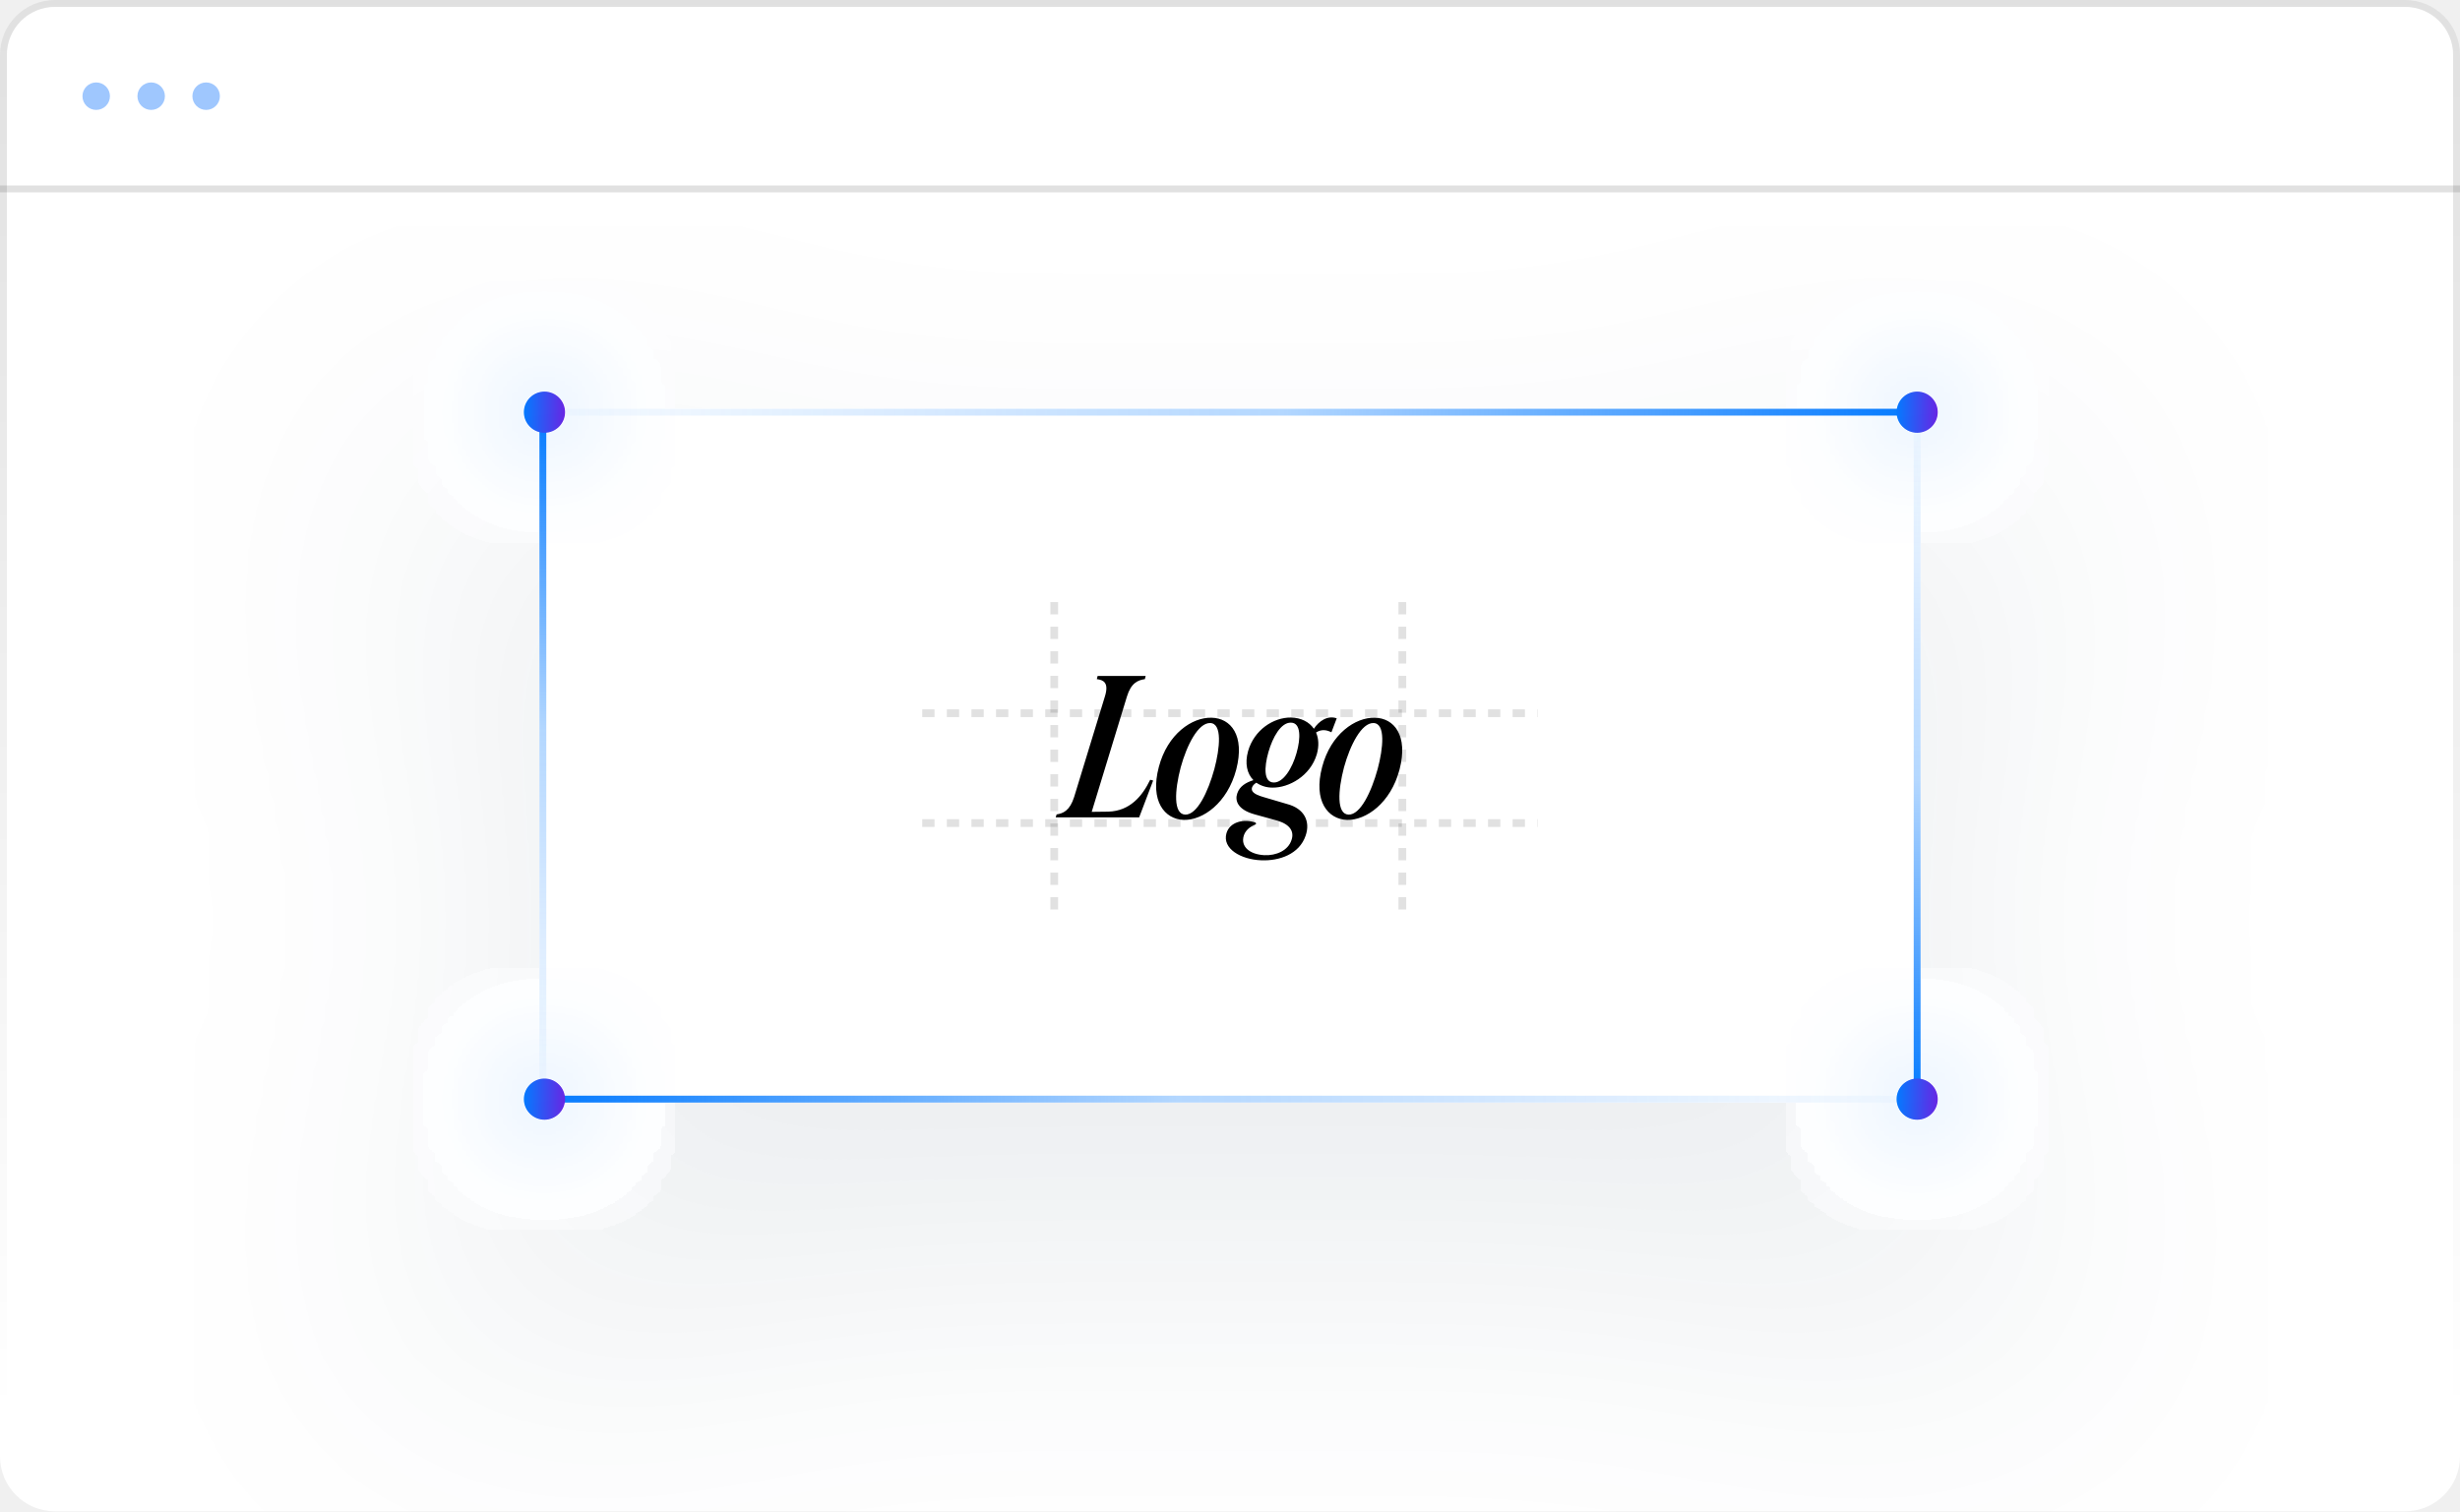
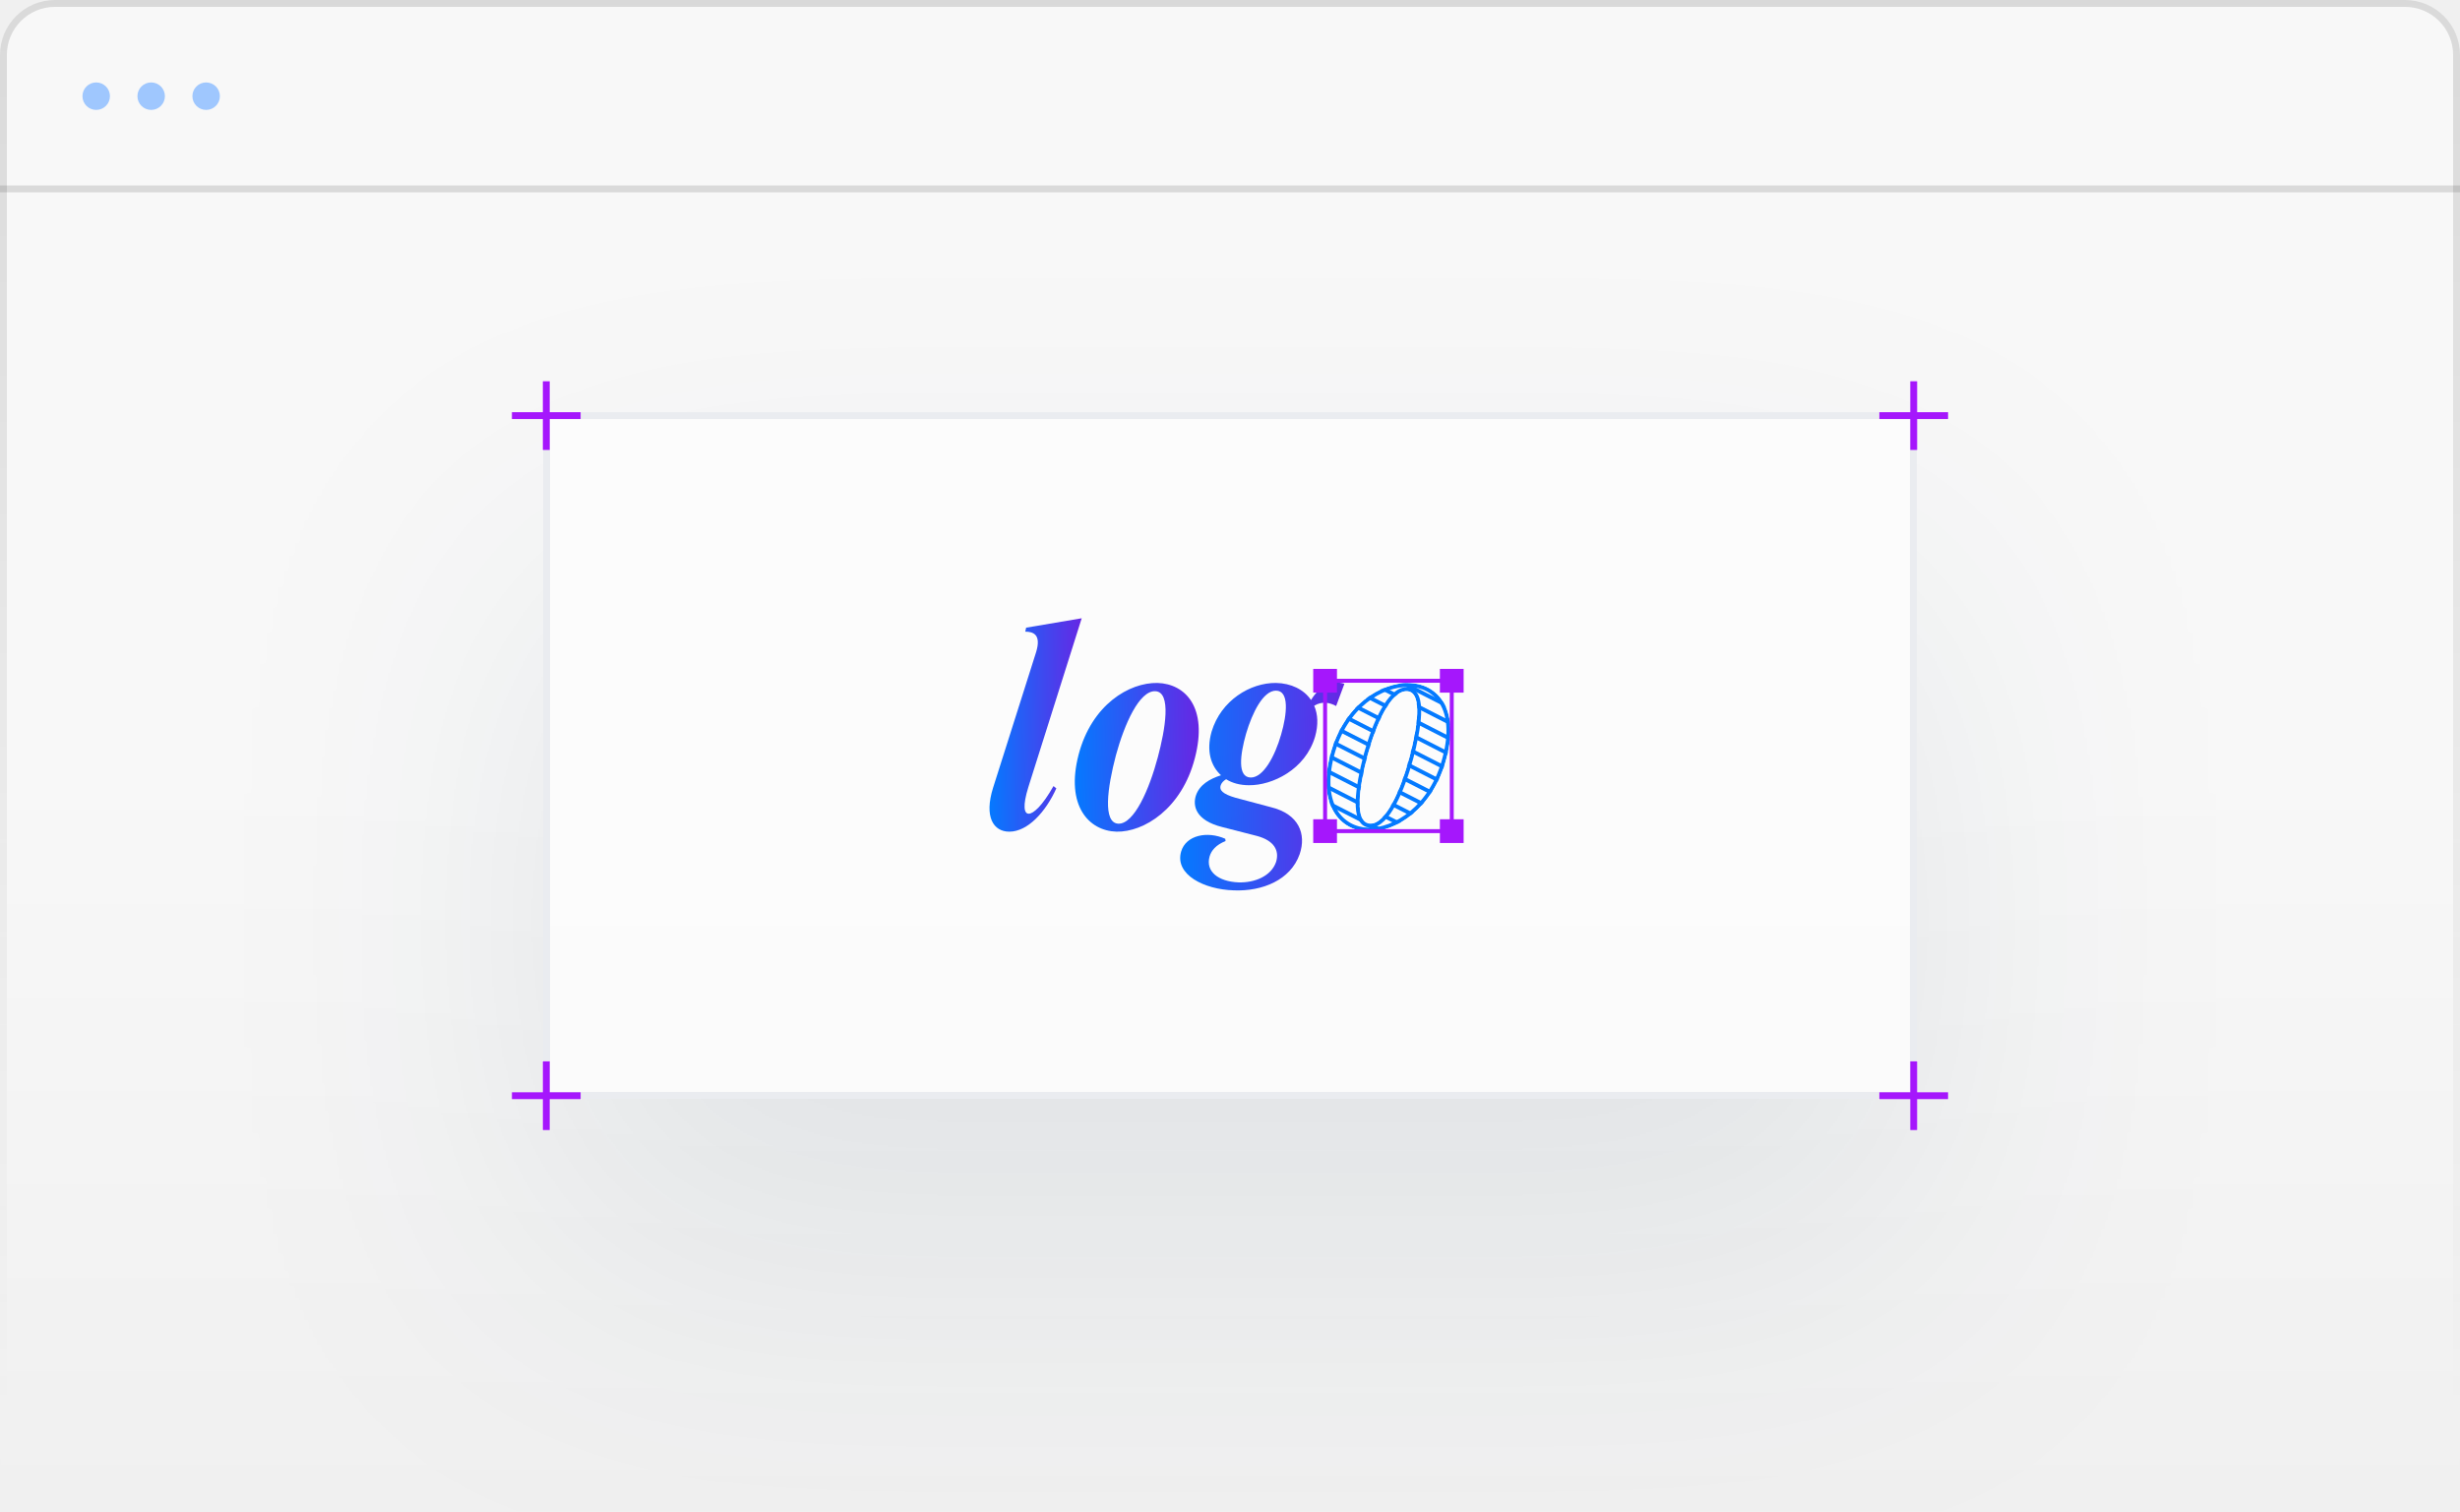
<svg xmlns="http://www.w3.org/2000/svg" width="358" height="220" viewBox="0 0 358 220" fill="none">
-   <g clip-path="url(#clip0_45_783)">
-     <rect width="358" height="220" rx="8" fill="white" />
-     <g filter="url(#filter0_b_45_783)">
-       <mask id="path-3-inside-1_45_783" fill="white">
-         <path d="M0 0H358V28H0V0Z" />
-       </mask>
-       <path d="M358 27H0V29H358V27Z" fill="black" fill-opacity="0.12" mask="url(#path-3-inside-1_45_783)" />
-     </g>
-     <circle cx="14" cy="14" r="2" fill="#9FC7FE" />
-     <circle cx="22" cy="14" r="2" fill="#9FC7FE" />
-     <circle cx="30" cy="14" r="2" fill="#9FC7FE" />
-     <g filter="url(#filter1_d_45_783)">
-       <rect width="200" height="100" transform="translate(79 60)" fill="white" fill-opacity="0.6" />
-       <path d="M79 60H279" stroke="url(#paint0_linear_45_783)" stroke-linecap="round" />
-       <path d="M279 160H79" stroke="url(#paint1_linear_45_783)" stroke-linecap="round" />
-       <path d="M279 60V160" stroke="url(#paint2_linear_45_783)" stroke-linecap="round" />
-       <path d="M79 160V60" stroke="url(#paint3_linear_45_783)" stroke-linecap="round" />
-       <path d="M153.772 118.552C154.718 118.408 155.692 118.007 156.323 116.001L160.794 101.383C161.425 99.348 160.565 98.975 159.619 98.861L159.734 98.402H166.727L166.613 98.861C165.609 99.004 164.606 99.405 164.004 101.383L158.874 118.179L161.281 118.15C164.434 118.064 166.24 115.886 167.386 113.507L167.816 113.622L165.781 118.981H153.629L153.772 118.552ZM172.285 119.354C169.476 119.268 167.326 116.602 168.644 111.644C169.906 106.829 173.488 104.392 176.326 104.478C179.106 104.536 181.198 107.029 179.909 112.017C178.619 116.918 175.036 119.411 172.285 119.354ZM171.826 111.701C170.937 115.083 170.737 118.523 172.485 118.58C174.205 118.637 175.81 115.284 176.727 111.931C177.53 108.921 177.902 105.31 176.125 105.252C174.377 105.195 172.714 108.462 171.826 111.701ZM183.527 125.23C180.575 125.115 177.852 123.539 178.482 121.303C178.941 119.669 180.976 119.125 182.753 119.755L182.782 119.985C181.721 120.386 181.205 121.016 181.005 121.647C180.518 123.223 181.836 124.37 183.986 124.485C185.734 124.571 187.454 123.797 187.941 122.306C188.371 121.102 187.798 120.042 185.935 119.469L182.61 118.552C180.002 117.835 179.715 116.459 180.059 115.485C180.403 114.453 181.32 113.908 182.409 113.564C181.492 112.647 181.119 111.157 181.635 109.322C182.524 106.255 185.304 104.421 187.884 104.45C189.317 104.478 190.521 105.08 191.209 106.083C191.954 104.937 193.215 104.106 194.533 104.564L193.759 106.599C193.1 106.255 192.326 106.112 191.524 106.628C191.896 107.488 191.982 108.548 191.638 109.781C190.693 112.991 187.54 114.682 185.189 114.653C184.301 114.653 183.498 114.395 182.839 113.937C182.495 114.138 182.295 114.367 182.209 114.625C182.037 115.141 182.409 115.599 183.785 116.001L187.282 117.032C189.833 117.692 190.721 119.583 190.005 121.647C189.088 124.341 186.193 125.344 183.527 125.23ZM184.588 109.494C183.957 111.73 183.9 113.88 185.361 113.908C186.766 113.937 188.056 111.845 188.686 109.609C189.317 107.402 189.317 105.195 187.855 105.195C186.422 105.166 185.218 107.287 184.588 109.494ZM196.05 119.354C193.241 119.268 191.091 116.602 192.409 111.644C193.671 106.829 197.253 104.392 200.091 104.478C202.871 104.536 204.963 107.029 203.674 112.017C202.384 116.918 198.801 119.411 196.05 119.354ZM195.591 111.701C194.702 115.083 194.502 118.523 196.25 118.58C197.97 118.637 199.575 115.284 200.492 111.931C201.295 108.921 201.667 105.31 199.89 105.252C198.142 105.195 196.479 108.462 195.591 111.701Z" fill="black" />
-       <path d="M134.212 103.821H223.781" stroke="black" stroke-opacity="0.12" stroke-width="1.125" stroke-dasharray="1.79 1.79" />
-       <path d="M134.212 119.812H223.781" stroke="black" stroke-opacity="0.12" stroke-width="1.125" stroke-dasharray="1.79 1.79" />
-       <path d="M153.422 132.393V87.608" stroke="black" stroke-opacity="0.12" stroke-width="1.125" stroke-dasharray="1.79 1.79" />
-       <path d="M204.079 132.393V87.608" stroke="black" stroke-opacity="0.12" stroke-width="1.125" stroke-dasharray="1.79 1.79" />
-       <g filter="url(#filter2_d_45_783)">
-         <rect x="76.234" y="157" width="6" height="6" rx="3" fill="url(#paint4_linear_45_783)" />
+   <g filter="url(#filter0_b_3_7)">
+     <g clip-path="url(#clip0_3_7)">
+       <rect width="358" height="220" rx="8" fill="url(#paint0_linear_3_7)" fill-opacity="0.5" />
+       <g filter="url(#filter1_b_3_7)">
+         <mask id="path-3-inside-1_3_7" fill="white">
+           <path d="M0 0H358V28H0V0Z" />
+         </mask>
+         <path d="M358 27H0V29H358V27Z" fill="black" fill-opacity="0.12" mask="url(#path-3-inside-1_3_7)" />
      </g>
-       <g filter="url(#filter3_d_45_783)">
-         <rect x="276" y="157" width="6" height="6" rx="3" fill="url(#paint5_linear_45_783)" />
-       </g>
-       <g filter="url(#filter4_d_45_783)">
-         <rect x="76.234" y="57" width="6" height="6" rx="3" fill="url(#paint6_linear_45_783)" />
-       </g>
-       <g filter="url(#filter5_d_45_783)">
-         <rect x="276" y="57" width="6" height="6" rx="3" fill="url(#paint7_linear_45_783)" />
+       <circle cx="14" cy="14" r="2" fill="#9FC7FE" />
+       <circle cx="22" cy="14" r="2" fill="#9FC7FE" />
+       <circle cx="30" cy="14" r="2" fill="#9FC7FE" />
+       <g filter="url(#filter2_d_3_7)">
+         <rect x="79" y="60" width="200" height="100" fill="white" fill-opacity="0.6" shape-rendering="crispEdges" />
+         <rect x="79.5" y="60.5" width="199" height="99" stroke="#EAECF0" shape-rendering="crispEdges" />
+         <path d="M273.5 60.5H283.5" stroke="#A517FC" />
+         <path d="M278.5 65.5V55.5" stroke="#A517FC" />
+         <path d="M273.5 159.5H283.5" stroke="#A517FC" />
+         <path d="M278.5 164.5V154.5" stroke="#A517FC" />
+         <path d="M74.5 60.5H84.5" stroke="#A517FC" />
+         <path d="M79.5 65.5V55.5" stroke="#A517FC" />
+         <path d="M74.5 159.5H84.5" stroke="#A517FC" />
+         <path d="M79.5 164.5V154.5" stroke="#A517FC" />
+         <mask id="mask0_3_7" style="mask-type:alpha" maskUnits="userSpaceOnUse" x="193" y="99" width="19" height="23">
+           <path d="M199.103 121.065C195.038 120.94 191.679 117.249 193.587 109.867C195.494 102.567 200.969 99.332 205.075 99.415C209.098 99.54 212.457 102.94 210.508 110.364C208.6 117.747 203.084 121.147 199.103 121.065ZM199.02 109.95C197.776 114.678 197.07 119.82 199.393 119.903C201.674 119.945 203.872 114.926 205.116 110.24C206.195 106.217 207.149 100.701 204.743 100.618C202.421 100.535 200.264 105.387 199.02 109.95Z" fill="#1D1D1F" />
+         </mask>
+         <g mask="url(#mask0_3_7)">
+           <path d="M204.753 100.33C204.065 100.305 203.424 100.648 202.847 101.189C202.268 101.732 201.725 102.502 201.225 103.402C200.225 105.203 199.367 107.581 198.742 109.874L198.742 109.874L198.741 109.876C198.118 112.246 197.623 114.74 197.581 116.662C197.56 117.619 197.65 118.466 197.915 119.09C198.049 119.406 198.233 119.676 198.481 119.872C198.733 120.07 199.035 120.179 199.383 120.191L199.383 120.191L199.388 120.191C200.069 120.203 200.705 119.838 201.277 119.275C201.852 118.709 202.395 117.911 202.897 116.981C203.902 115.119 204.769 112.669 205.395 110.314C205.935 108.297 206.45 105.887 206.524 103.962C206.561 103.004 206.49 102.133 206.236 101.485C206.108 101.158 205.927 100.874 205.677 100.668C205.423 100.458 205.113 100.342 204.753 100.33ZM204.753 100.33C204.753 100.33 204.753 100.33 204.753 100.33L204.743 100.618L204.753 100.33C204.753 100.33 204.753 100.33 204.753 100.33ZM210.229 110.291L210.229 110.292C208.349 117.567 202.936 120.855 199.11 120.776C197.167 120.717 195.406 119.808 194.352 118.04C193.295 116.265 192.924 113.583 193.865 109.939C195.743 102.754 201.11 99.624 205.068 99.703C206.998 99.763 208.746 100.606 209.786 102.303C210.829 104.007 211.192 106.624 210.229 110.291Z" stroke="#047AFF" stroke-width="0.576" />
+           <path d="M217.032 117.529L191.111 104.28" stroke="#047AFF" stroke-width="0.576" />
+           <path d="M217.032 115.225L191.111 101.976" stroke="#047AFF" stroke-width="0.576" />
+           <path d="M217.032 112.921L191.111 99.672" stroke="#047AFF" stroke-width="0.576" />
+           <path d="M217.032 110.617L191.111 97.368" stroke="#047AFF" stroke-width="0.576" />
+           <path d="M217.032 108.313L191.111 95.064" stroke="#047AFF" stroke-width="0.576" />
+           <path d="M217.032 106.008L191.111 92.76" stroke="#047AFF" stroke-width="0.576" />
+           <path d="M217.032 119.833L191.111 106.585" stroke="#047AFF" stroke-width="0.576" />
+           <path d="M217.032 122.137L191.111 108.889" stroke="#047AFF" stroke-width="0.576" />
+           <path d="M217.032 124.441L191.111 111.193" stroke="#047AFF" stroke-width="0.576" />
+           <path d="M217.032 126.745L191.111 113.497" stroke="#047AFF" stroke-width="0.576" />
+           <path d="M217.032 129.049L191.111 115.801" stroke="#047AFF" stroke-width="0.576" />
+         </g>
+         <path d="M179.556 129.607C175.243 129.483 170.93 127.326 171.884 123.967C172.589 121.561 175.699 120.939 178.312 122.1L178.354 122.432C176.985 122.971 176.28 123.801 176.031 124.672C175.409 126.87 177.317 128.321 180.22 128.446C182.584 128.529 184.99 127.533 185.695 125.501C186.234 123.801 185.404 122.349 182.916 121.686L177.898 120.4C173.875 119.404 173.584 117.206 174.04 115.796C174.58 114.22 176.031 113.391 177.69 112.852C176.197 111.483 175.533 109.285 176.321 106.506C177.69 101.944 181.962 99.373 185.695 99.414C187.893 99.456 189.759 100.368 190.796 101.903C191.833 100.119 193.699 98.875 195.648 99.538L194.446 102.773C193.533 102.276 192.413 102.027 191.252 102.732C191.791 103.976 191.874 105.511 191.377 107.253C189.966 112.022 185.155 114.345 181.755 114.303C180.51 114.303 179.349 114.013 178.437 113.432C178.022 113.681 177.773 113.971 177.649 114.303C177.4 115.008 177.939 115.589 179.805 116.128L184.948 117.497C189.054 118.492 190.132 121.437 189.137 124.34C187.81 128.114 183.704 129.773 179.556 129.607ZM181.34 106.796C180.469 109.865 180.054 113.142 182.003 113.183C183.828 113.225 185.529 110.114 186.441 106.921C187.312 103.935 187.644 100.534 185.695 100.534C183.828 100.534 182.252 103.727 181.34 106.796Z" fill="url(#paint1_linear_3_7)" />
+         <path d="M162.479 121.064C158.415 120.94 155.055 117.248 156.963 109.866C158.871 102.567 164.346 99.332 168.452 99.415C172.475 99.539 175.834 102.94 173.885 110.364C171.977 117.746 166.461 121.147 162.479 121.064ZM162.396 109.949C161.152 114.677 160.447 119.82 162.77 119.903C165.051 119.944 167.249 114.926 168.493 110.239C169.571 106.216 170.525 100.7 168.12 100.617C165.797 100.534 163.641 105.387 162.396 109.949Z" fill="url(#paint2_linear_3_7)" />
+         <path d="M146.884 121.064C144.561 121.064 143.193 118.907 144.52 114.677L150.782 94.935C151.57 92.364 150.368 91.949 149.206 91.949L149.331 91.369L157.418 90L149.663 114.552C148.792 117.331 149.04 118.451 149.704 118.451C150.368 118.451 151.653 117.373 153.312 114.428L153.727 114.76C152.192 118.161 149.58 121.064 146.884 121.064Z" fill="url(#paint3_linear_3_7)" />
+         <rect x="192.839" y="99.097" width="18.433" height="21.889" stroke="#A517FC" stroke-width="0.576" />
+         <rect x="191.111" y="97.369" width="3.456" height="3.456" fill="#A517FC" />
+         <rect x="191.111" y="119.258" width="3.456" height="3.456" fill="#A517FC" />
+         <rect x="209.544" y="97.369" width="3.456" height="3.456" fill="#A517FC" />
+         <rect x="209.544" y="119.258" width="3.456" height="3.456" fill="#A517FC" />
      </g>
    </g>
+     <rect x="0.5" y="0.5" width="357" height="219" rx="7.5" stroke="url(#paint4_linear_3_7)" stroke-opacity="0.12" />
  </g>
-   <rect x="0.5" y="0.5" width="357" height="219" rx="7.5" stroke="url(#paint8_linear_45_783)" stroke-opacity="0.12" />
  <defs>
-     <filter id="filter0_b_45_783" x="-100" y="-100" width="558" height="228" filterUnits="userSpaceOnUse" color-interpolation-filters="sRGB">
+     <filter id="filter0_b_3_7" x="-100" y="-100" width="558" height="420" filterUnits="userSpaceOnUse" color-interpolation-filters="sRGB">
      <feFlood flood-opacity="0" result="BackgroundImageFix" />
      <feGaussianBlur in="BackgroundImageFix" stdDeviation="50" />
-       <feComposite in2="SourceAlpha" operator="in" result="effect1_backgroundBlur_45_783" />
-       <feBlend mode="normal" in="SourceGraphic" in2="effect1_backgroundBlur_45_783" result="shape" />
+       <feComposite in2="SourceAlpha" operator="in" result="effect1_backgroundBlur_3_7" />
+       <feBlend mode="normal" in="SourceGraphic" in2="effect1_backgroundBlur_3_7" result="shape" />
    </filter>
-     <filter id="filter1_d_45_783" x="28.234" y="33" width="301.766" height="202" filterUnits="userSpaceOnUse" color-interpolation-filters="sRGB">
+     <filter id="filter1_b_3_7" x="-100" y="-100" width="558" height="228" filterUnits="userSpaceOnUse" color-interpolation-filters="sRGB">
+       <feFlood flood-opacity="0" result="BackgroundImageFix" />
+       <feGaussianBlur in="BackgroundImageFix" stdDeviation="50" />
+       <feComposite in2="SourceAlpha" operator="in" result="effect1_backgroundBlur_3_7" />
+       <feBlend mode="normal" in="SourceGraphic" in2="effect1_backgroundBlur_3_7" result="shape" />
+     </filter>
+     <filter id="filter2_d_3_7" x="26.5" y="31.5" width="305" height="205" filterUnits="userSpaceOnUse" color-interpolation-filters="sRGB">
      <feFlood flood-opacity="0" result="BackgroundImageFix" />
      <feColorMatrix in="SourceAlpha" type="matrix" values="0 0 0 0 0 0 0 0 0 0 0 0 0 0 0 0 0 0 127 0" result="hardAlpha" />
      <feOffset dy="24" />
      <feGaussianBlur stdDeviation="24" />
      <feComposite in2="hardAlpha" operator="out" />
      <feColorMatrix type="matrix" values="0 0 0 0 0.008 0 0 0 0 0.144 0 0 0 0 0.242 0 0 0 0.08 0" />
-       <feBlend mode="normal" in2="BackgroundImageFix" result="effect1_dropShadow_45_783" />
-       <feBlend mode="normal" in="SourceGraphic" in2="effect1_dropShadow_45_783" result="shape" />
+       <feBlend mode="normal" in2="BackgroundImageFix" result="effect1_dropShadow_3_7" />
+       <feBlend mode="normal" in="SourceGraphic" in2="effect1_dropShadow_3_7" result="shape" />
    </filter>
-     <filter id="filter2_d_45_783" x="60.234" y="141" width="38" height="38" filterUnits="userSpaceOnUse" color-interpolation-filters="sRGB">
-       <feFlood flood-opacity="0" result="BackgroundImageFix" />
-       <feColorMatrix in="SourceAlpha" type="matrix" values="0 0 0 0 0 0 0 0 0 0 0 0 0 0 0 0 0 0 127 0" result="hardAlpha" />
-       <feOffset />
-       <feGaussianBlur stdDeviation="8" />
-       <feComposite in2="hardAlpha" operator="out" />
-       <feColorMatrix type="matrix" values="0 0 0 0 0.016 0 0 0 0 0.478 0 0 0 0 1 0 0 0 0.8 0" />
-       <feBlend mode="normal" in2="BackgroundImageFix" result="effect1_dropShadow_45_783" />
-       <feBlend mode="normal" in="SourceGraphic" in2="effect1_dropShadow_45_783" result="shape" />
-     </filter>
-     <filter id="filter3_d_45_783" x="260" y="141" width="38" height="38" filterUnits="userSpaceOnUse" color-interpolation-filters="sRGB">
-       <feFlood flood-opacity="0" result="BackgroundImageFix" />
-       <feColorMatrix in="SourceAlpha" type="matrix" values="0 0 0 0 0 0 0 0 0 0 0 0 0 0 0 0 0 0 127 0" result="hardAlpha" />
-       <feOffset />
-       <feGaussianBlur stdDeviation="8" />
-       <feComposite in2="hardAlpha" operator="out" />
-       <feColorMatrix type="matrix" values="0 0 0 0 0.016 0 0 0 0 0.478 0 0 0 0 1 0 0 0 0.8 0" />
-       <feBlend mode="normal" in2="BackgroundImageFix" result="effect1_dropShadow_45_783" />
-       <feBlend mode="normal" in="SourceGraphic" in2="effect1_dropShadow_45_783" result="shape" />
-     </filter>
-     <filter id="filter4_d_45_783" x="60.234" y="41" width="38" height="38" filterUnits="userSpaceOnUse" color-interpolation-filters="sRGB">
-       <feFlood flood-opacity="0" result="BackgroundImageFix" />
-       <feColorMatrix in="SourceAlpha" type="matrix" values="0 0 0 0 0 0 0 0 0 0 0 0 0 0 0 0 0 0 127 0" result="hardAlpha" />
-       <feOffset />
-       <feGaussianBlur stdDeviation="8" />
-       <feComposite in2="hardAlpha" operator="out" />
-       <feColorMatrix type="matrix" values="0 0 0 0 0.016 0 0 0 0 0.478 0 0 0 0 1 0 0 0 0.8 0" />
-       <feBlend mode="normal" in2="BackgroundImageFix" result="effect1_dropShadow_45_783" />
-       <feBlend mode="normal" in="SourceGraphic" in2="effect1_dropShadow_45_783" result="shape" />
-     </filter>
-     <filter id="filter5_d_45_783" x="260" y="41" width="38" height="38" filterUnits="userSpaceOnUse" color-interpolation-filters="sRGB">
-       <feFlood flood-opacity="0" result="BackgroundImageFix" />
-       <feColorMatrix in="SourceAlpha" type="matrix" values="0 0 0 0 0 0 0 0 0 0 0 0 0 0 0 0 0 0 127 0" result="hardAlpha" />
-       <feOffset />
-       <feGaussianBlur stdDeviation="8" />
-       <feComposite in2="hardAlpha" operator="out" />
-       <feColorMatrix type="matrix" values="0 0 0 0 0.016 0 0 0 0 0.478 0 0 0 0 1 0 0 0 0.8 0" />
-       <feBlend mode="normal" in2="BackgroundImageFix" result="effect1_dropShadow_45_783" />
-       <feBlend mode="normal" in="SourceGraphic" in2="effect1_dropShadow_45_783" result="shape" />
-     </filter>
-     <linearGradient id="paint0_linear_45_783" x1="279" y1="60" x2="73.118" y2="60" gradientUnits="userSpaceOnUse">
-       <stop stop-color="#047AFF" />
-       <stop offset="0.45" stop-color="#047AFF" stop-opacity="0.3" />
-       <stop offset="1" stop-color="#047AFF" stop-opacity="0" />
+     <linearGradient id="paint0_linear_3_7" x1="179" y1="0" x2="179" y2="220" gradientUnits="userSpaceOnUse">
+       <stop stop-color="white" />
+       <stop offset="0.536" stop-color="white" />
+       <stop offset="1" stop-color="white" stop-opacity="0" />
    </linearGradient>
-     <linearGradient id="paint1_linear_45_783" x1="79" y1="160" x2="284.882" y2="160" gradientUnits="userSpaceOnUse">
-       <stop stop-color="#047AFF" />
-       <stop offset="0.45" stop-color="#047AFF" stop-opacity="0.3" />
-       <stop offset="1" stop-color="#047AFF" stop-opacity="0" />
-     </linearGradient>
-     <linearGradient id="paint2_linear_45_783" x1="279" y1="160" x2="279" y2="57.059" gradientUnits="userSpaceOnUse">
-       <stop stop-color="#047AFF" />
-       <stop offset="0.45" stop-color="#047AFF" stop-opacity="0.3" />
-       <stop offset="1" stop-color="#047AFF" stop-opacity="0" />
-     </linearGradient>
-     <linearGradient id="paint3_linear_45_783" x1="79" y1="60" x2="79" y2="162.941" gradientUnits="userSpaceOnUse">
-       <stop stop-color="#047AFF" />
-       <stop offset="0.45" stop-color="#047AFF" stop-opacity="0.3" />
-       <stop offset="1" stop-color="#047AFF" stop-opacity="0" />
-     </linearGradient>
-     <linearGradient id="paint4_linear_45_783" x1="76.29" y1="156.983" x2="83.356" y2="157.116" gradientUnits="userSpaceOnUse">
+     <linearGradient id="paint1_linear_3_7" x1="171.97" y1="99.272" x2="200.122" y2="99.689" gradientUnits="userSpaceOnUse">
      <stop stop-color="#047AFF" />
      <stop offset="1" stop-color="#7917DF" />
    </linearGradient>
-     <linearGradient id="paint5_linear_45_783" x1="276.055" y1="156.983" x2="283.122" y2="157.116" gradientUnits="userSpaceOnUse">
+     <linearGradient id="paint2_linear_3_7" x1="156.58" y1="99.352" x2="177.831" y2="99.684" gradientUnits="userSpaceOnUse">
      <stop stop-color="#047AFF" />
      <stop offset="1" stop-color="#7917DF" />
    </linearGradient>
-     <linearGradient id="paint6_linear_45_783" x1="76.29" y1="56.983" x2="83.356" y2="57.116" gradientUnits="userSpaceOnUse">
+     <linearGradient id="paint3_linear_3_7" x1="144.124" y1="89.912" x2="159.932" y2="90.041" gradientUnits="userSpaceOnUse">
      <stop stop-color="#047AFF" />
      <stop offset="1" stop-color="#7917DF" />
    </linearGradient>
-     <linearGradient id="paint7_linear_45_783" x1="276.055" y1="56.983" x2="283.122" y2="57.116" gradientUnits="userSpaceOnUse">
-       <stop stop-color="#047AFF" />
-       <stop offset="1" stop-color="#7917DF" />
-     </linearGradient>
-     <linearGradient id="paint8_linear_45_783" x1="179" y1="0" x2="179" y2="206.5" gradientUnits="userSpaceOnUse">
+     <linearGradient id="paint4_linear_3_7" x1="179" y1="0" x2="179" y2="206.5" gradientUnits="userSpaceOnUse">
      <stop />
      <stop offset="1" stop-opacity="0" />
    </linearGradient>
-     <clipPath id="clip0_45_783">
+     <clipPath id="clip0_3_7">
      <rect width="358" height="220" rx="8" fill="white" />
    </clipPath>
  </defs>
</svg>
